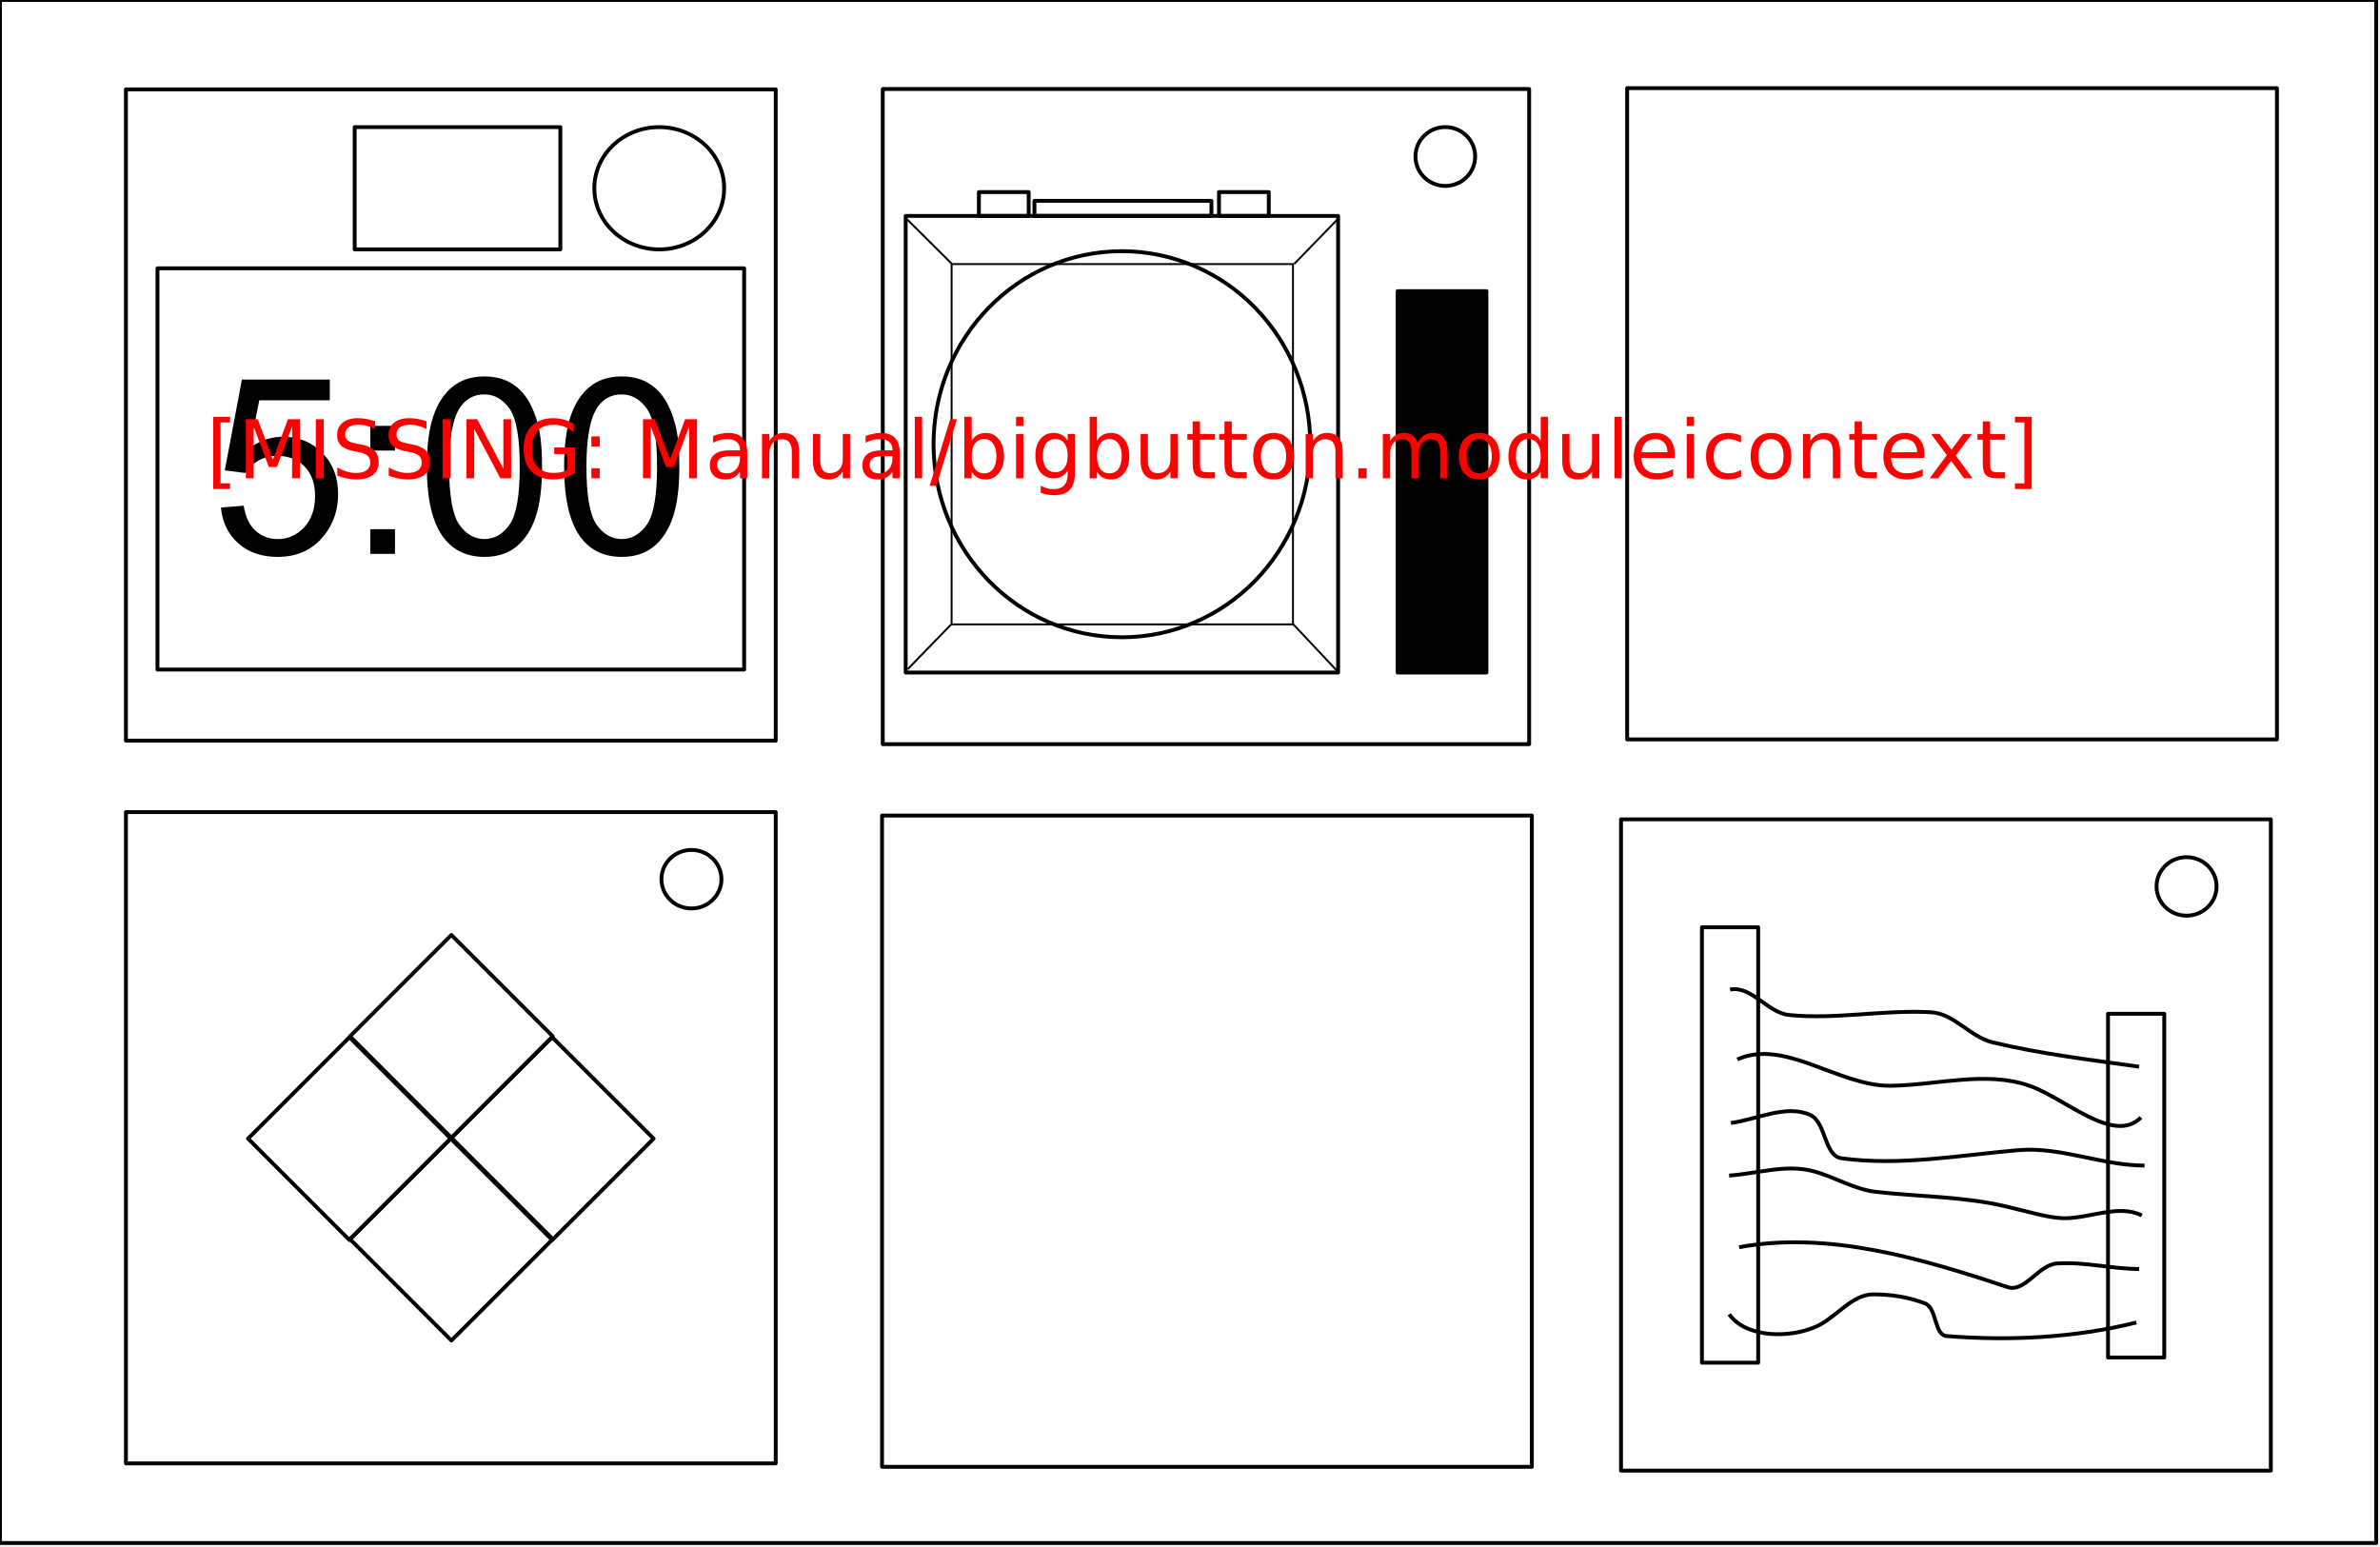
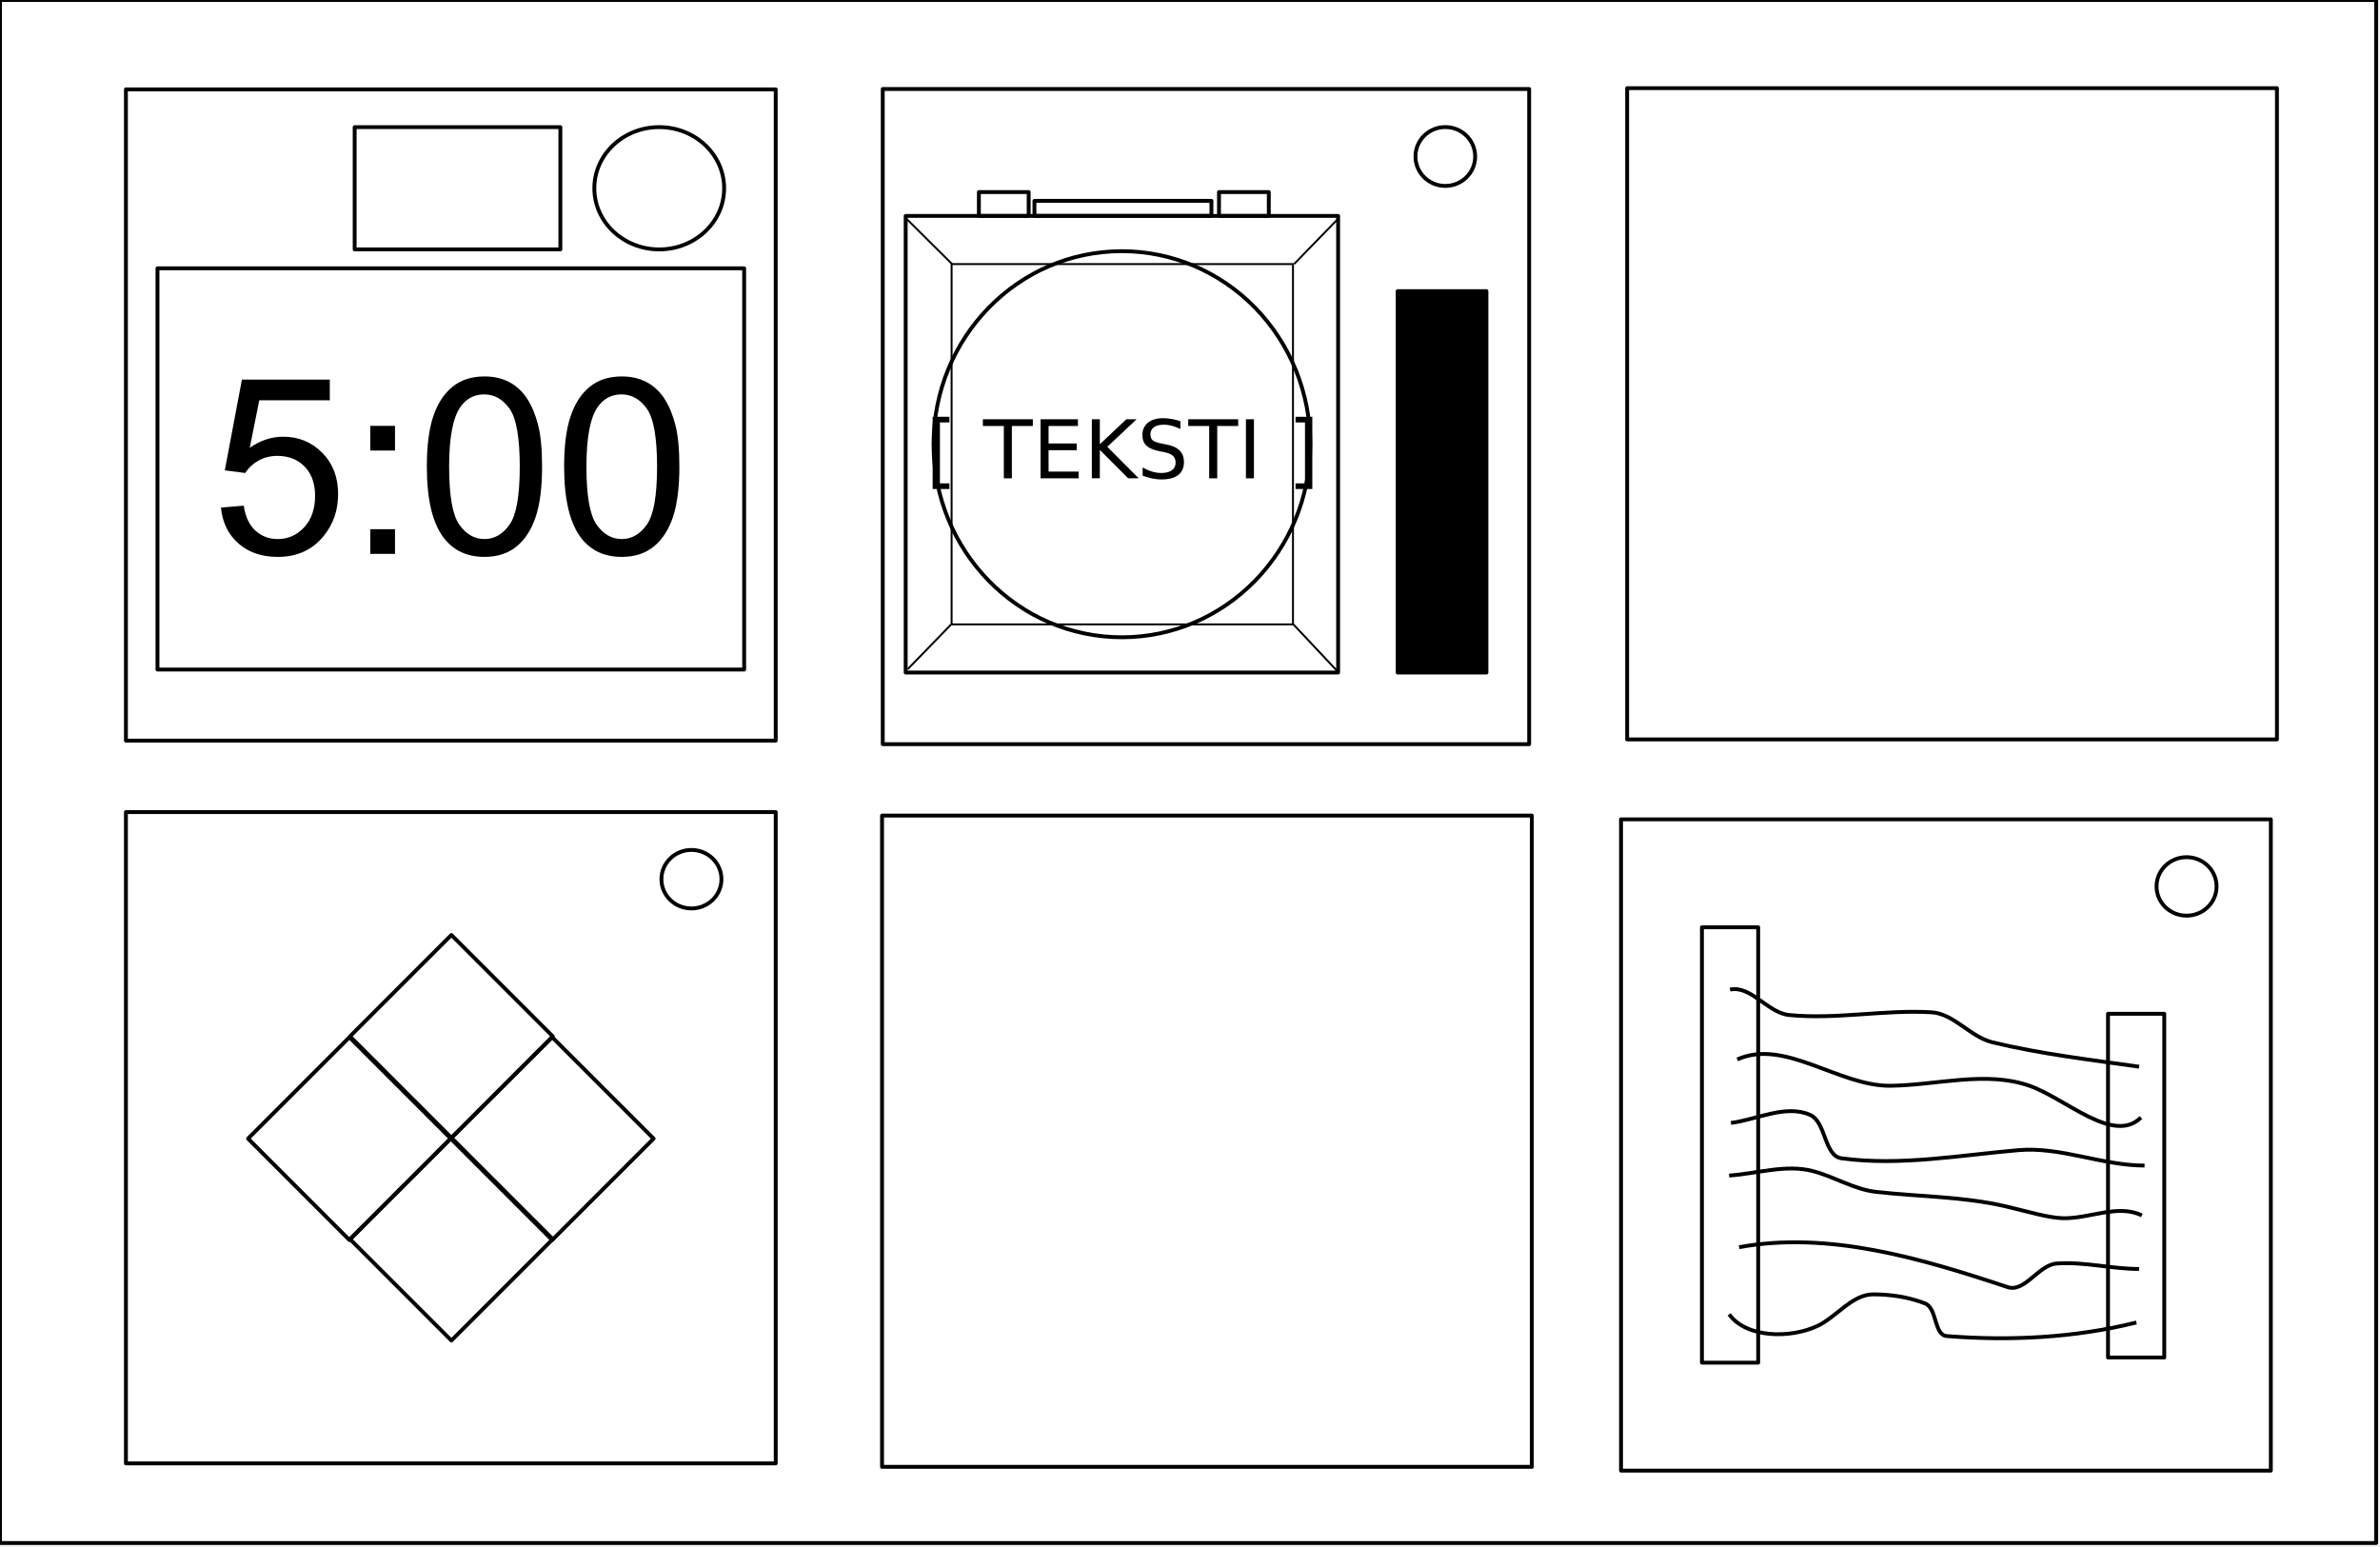
<svg xmlns="http://www.w3.org/2000/svg" id="svg173" stroke-miterlimit="10" stroke-linecap="square" stroke="none" fill="none" viewBox="0.0 0.0 1234.0 802.0" version="1.1">
  <defs id="defs177" />
  <clipPath id="p.0">
    <path id="path2" clip-rule="nonzero" d="m0 0l1234.0 0l0 802.0l-1234.0 0l0 -802.0z" />
  </clipPath>
  <g id="g167" clip-path="url(#p.0)">
    <path style="fill:#000000;fill-opacity:0;fill-rule:evenodd" id="path5" d="M 0,0 H 1234 V 802 H 0 Z" />
    <path style="fill:#ffffff;fill-rule:evenodd" id="path7" d="M 0,-0.001 H 1232 V 800.03 H 0 Z" />
    <path style="fill-rule:evenodd;stroke:#000000;stroke-width:2;stroke-linecap:butt;stroke-linejoin:round" id="path9" d="M 0,-0.001 H 1232 V 800.03 H 0 Z" />
    <path style="fill:#ffffff;fill-rule:evenodd" id="path11" d="m 54.209,40.56 h 348 V 388.529 h -348 z" />
    <path style="fill:#000000;fill-opacity:0;fill-rule:evenodd" id="path13" d="m 65.287,46.336 h 336.913 v 337.669 H 65.287 Z" />
    <path style="fill-rule:evenodd;stroke:#000000;stroke-width:2;stroke-linecap:butt;stroke-linejoin:round" id="path15" d="m 65.287,46.336 h 336.913 v 337.669 H 65.287 Z" />
    <path style="fill:#ffffff;fill-rule:evenodd" id="path17" d="m 81.651,139.121 h 304.189 v 208.031 h -304.189 z" />
    <path style="fill-rule:evenodd;stroke:#000000;stroke-width:2;stroke-linecap:butt;stroke-linejoin:round" id="path19" d="m 81.651,139.121 h 304.189 v 208.031 h -304.189 z" />
    <path style="fill:#000000;fill-opacity:0;fill-rule:evenodd" id="path21" d="m 89.412,150.478 h 288.787 v 181.638 H 89.412 Z" />
    <path style="fill:#000000;fill-rule:nonzero" id="path23" d="m 114.556,263.177 11.812,-1 q 1.312,8.625 6.094,12.969 4.781,4.344 11.531,4.344 8.125,0 13.75,-6.125 5.625,-6.125 5.625,-16.25 0,-9.625 -5.406,-15.188 -5.406,-5.562 -14.156,-5.562 -5.438,0 -9.812,2.469 -4.375,2.469 -6.875,6.406 l -10.562,-1.375 8.875,-47.062 h 45.563 v 10.75 h -36.562 l -4.938,24.625 q 8.25,-5.75 17.312,-5.75 12,0 20.25,8.312 8.25,8.312 8.25,21.375 0,12.438 -7.25,21.5 -8.812,11.125 -24.062,11.125 -12.5,0 -20.406,-7 -7.906,-7 -9.031,-18.562 z m 77.438,-29.563 v -12.812 h 12.812 v 12.812 z m 0,53.563 v -12.812 h 12.812 v 12.812 z m 29.312,-45.188 q 0,-16.25 3.344,-26.156 3.344,-9.906 9.938,-15.281 6.594,-5.375 16.594,-5.375 7.375,0 12.937,2.969 5.562,2.969 9.188,8.562 3.625,5.594 5.688,13.625 2.062,8.031 2.062,21.656 0,16.125 -3.312,26.031 -3.312,9.906 -9.906,15.312 -6.594,5.406 -16.656,5.406 -13.25,0 -20.812,-9.5 -9.062,-11.438 -9.062,-37.25 z m 11.562,0 q 0,22.563 5.281,30.031 5.281,7.469 13.031,7.469 7.75,0 13.031,-7.5 5.281,-7.5 5.281,-30 0,-22.625 -5.281,-30.062 -5.281,-7.438 -13.156,-7.438 -7.75,0 -12.375,6.562 -5.812,8.375 -5.812,30.938 z m 59.625,0 q 0,-16.25 3.344,-26.156 3.344,-9.906 9.938,-15.281 6.594,-5.375 16.594,-5.375 7.375,0 12.938,2.969 5.562,2.969 9.188,8.562 3.625,5.594 5.688,13.625 2.062,8.031 2.062,21.656 0,16.125 -3.312,26.031 -3.312,9.906 -9.906,15.312 -6.594,5.406 -16.656,5.406 -13.25,0 -20.812,-9.5 -9.062,-11.438 -9.062,-37.25 z m 11.562,0 q 0,22.563 5.281,30.031 5.281,7.469 13.031,7.469 7.75,0 13.031,-7.5 5.281,-7.5 5.281,-30 0,-22.625 -5.281,-30.062 -5.281,-7.438 -13.156,-7.438 -7.75,0 -12.375,6.562 -5.812,8.375 -5.812,30.938 z" />
    <path style="fill:#000000;fill-opacity:0;fill-rule:evenodd" id="path25" d="M 457.328,422.866 H 794.241 V 760.536 H 457.328 Z" />
    <path style="fill-rule:evenodd;stroke:#000000;stroke-width:2;stroke-linecap:butt;stroke-linejoin:round" id="path27" d="M 457.328,422.866 H 794.241 V 760.536 H 457.328 Z" />
    <path style="fill:#000000;fill-opacity:0;fill-rule:evenodd" id="path29" d="M 843.654,45.709 H 1180.567 V 383.378 H 843.654 Z" />
    <path style="fill-rule:evenodd;stroke:#000000;stroke-width:2;stroke-linecap:butt;stroke-linejoin:round" id="path31" d="M 843.654,45.709 H 1180.567 V 383.378 H 843.654 Z" />
    <path style="fill:#000000;fill-opacity:0;fill-rule:evenodd" id="path33" d="m 183.892,65.911 h 106.646 v 63.402 H 183.892 Z" />
    <path style="fill-rule:evenodd;stroke:#000000;stroke-width:2;stroke-linecap:butt;stroke-linejoin:round" id="path35" d="m 183.892,65.911 h 106.646 v 63.402 H 183.892 Z" />
    <path style="fill:#000000;fill-opacity:0;fill-rule:evenodd" id="path37" d="m 308.152,97.612 v 0 c 0,-17.508 15.067,-31.701 33.654,-31.701 v 0 c 8.925,0 17.485,3.34 23.797,9.285 6.311,5.945 9.857,14.008 9.857,22.416 v 0 c 0,17.508 -15.067,31.701 -33.654,31.701 v 0 c -18.586,0 -33.654,-14.193 -33.654,-31.701 z" />
    <path style="fill-rule:evenodd;stroke:#000000;stroke-width:2;stroke-linecap:butt;stroke-linejoin:round" id="path39" d="m 308.152,97.612 v 0 c 0,-17.508 15.067,-31.701 33.654,-31.701 v 0 c 8.925,0 17.485,3.34 23.797,9.285 6.311,5.945 9.857,14.008 9.857,22.416 v 0 c 0,17.508 -15.067,31.701 -33.654,31.701 v 0 c -18.586,0 -33.654,-14.193 -33.654,-31.701 z" />
    <path style="fill:#000000;fill-opacity:0;fill-rule:evenodd" id="path41" d="m 183.892,65.911 h 929.543 V 174.352 H 183.892 Z" />
    <path style="fill:#ffffff;fill-rule:evenodd" id="path43" d="M 446.669,40.343 H 792.859 V 390.399 H 446.669 Z" />
    <path style="fill:#000000;fill-opacity:0;fill-rule:evenodd" id="path45" d="m 457.69,46.154 h 335.161 v 339.695 h -335.161 z" />
    <path style="fill-rule:evenodd;stroke:#000000;stroke-width:2;stroke-linecap:butt;stroke-linejoin:round" id="path47" d="m 457.69,46.154 h 335.161 v 339.695 h -335.161 z" />
    <path style="fill:#ffffff;fill-rule:evenodd" id="path49" d="M 469.586,111.948 H 693.799 V 348.699 H 469.586 Z" />
    <path style="fill-rule:evenodd;stroke:#000000;stroke-width:2;stroke-linecap:butt;stroke-linejoin:round" id="path51" d="M 469.586,111.948 H 693.799 V 348.699 H 469.586 Z" />
    <path style="fill:#000000;fill-rule:evenodd" id="path53" d="M 724.672,150.963 H 770.699 V 348.71 H 724.672 Z" />
    <path style="fill-rule:evenodd;stroke:#000000;stroke-width:2;stroke-linecap:butt;stroke-linejoin:round" id="path55" d="M 724.672,150.963 H 770.699 V 348.71 H 724.672 Z" />
    <path style="fill:#ffffff;fill-rule:evenodd" id="path57" d="m 733.902,81.14 v 0 c 0,-8.426 6.93,-15.256 15.478,-15.256 v 0 c 4.105,0 8.042,1.607 10.945,4.468 2.903,2.861 4.533,6.742 4.533,10.788 v 0 c 0,8.426 -6.93,15.256 -15.478,15.256 v 0 c -8.548,0 -15.478,-6.831 -15.478,-15.256 z" />
    <path style="fill-rule:evenodd;stroke:#000000;stroke-width:2;stroke-linecap:butt;stroke-linejoin:round" id="path59" d="m 733.902,81.14 v 0 c 0,-8.426 6.93,-15.256 15.478,-15.256 v 0 c 4.105,0 8.042,1.607 10.945,4.468 2.903,2.861 4.533,6.742 4.533,10.788 v 0 c 0,8.426 -6.93,15.256 -15.478,15.256 v 0 c -8.548,0 -15.478,-6.831 -15.478,-15.256 z" />
    <path style="fill:#ffffff;fill-rule:evenodd" id="path61" d="m 484.03,230.324 v 0 c 0,-55.28 43.725,-100.093 97.663,-100.093 v 0 c 25.902,0 50.743,10.545 69.058,29.317 18.315,18.771 28.605,44.23 28.605,70.776 v 0 c 0,55.28 -43.725,100.093 -97.663,100.093 v 0 c -53.938,0 -97.663,-44.813 -97.663,-100.093 z" />
    <path style="fill-rule:evenodd;stroke:#000000;stroke-width:2;stroke-linecap:butt;stroke-linejoin:round" id="path63" d="m 484.03,230.324 v 0 c 0,-55.28 43.725,-100.093 97.663,-100.093 v 0 c 25.902,0 50.743,10.545 69.058,29.317 18.315,18.771 28.605,44.23 28.605,70.776 v 0 c 0,55.28 -43.725,100.093 -97.663,100.093 v 0 c -53.938,0 -97.663,-44.813 -97.663,-100.093 z" />
    <path style="fill:#000000;fill-opacity:0;fill-rule:evenodd" id="path65" d="m 497.824,194.748 h 201.467 v 71.101 H 497.824 Z" />
    <path style="fill:#000000;fill-opacity:0;fill-rule:evenodd" id="path67" d="m 493.394,136.916 h 176.996 v 186.815 H 493.394 Z" />
    <path style="fill-rule:evenodd;stroke:#000000;stroke-width:1;stroke-linecap:butt;stroke-linejoin:round" id="path69" d="m 493.394,136.916 h 176.996 v 186.815 H 493.394 Z" />
    <path style="fill:#000000;fill-opacity:0;fill-rule:evenodd" id="path71" d="m 470.254,113.676 23.343,23.193" />
    <path style="fill-rule:evenodd;stroke:#000000;stroke-width:1;stroke-linecap:butt;stroke-linejoin:round" id="path73" d="m 470.254,113.676 23.343,23.193" />
    <path style="fill:#000000;fill-opacity:0;fill-rule:evenodd" id="path75" d="m 670.595,323.729 22.967,24.429" />
    <path style="fill-rule:evenodd;stroke:#000000;stroke-width:1;stroke-linecap:butt;stroke-linejoin:round" id="path77" d="m 670.595,323.729 22.967,24.429" />
    <path style="fill:#000000;fill-opacity:0;fill-rule:evenodd" id="path79" d="m 693.536,113.676 -22.528,23.193" />
    <path style="fill-rule:evenodd;stroke:#000000;stroke-width:1;stroke-linecap:butt;stroke-linejoin:round" id="path81" d="m 693.536,113.676 -22.528,23.193" />
    <path style="fill:#000000;fill-opacity:0;fill-rule:evenodd" id="path83" d="m 493.189,323.734 -22.528,23.193" />
    <path style="fill-rule:evenodd;stroke:#000000;stroke-width:1;stroke-linecap:butt;stroke-linejoin:round" id="path85" d="m 493.189,323.734 -22.528,23.193" />
    <path style="fill:#000000;fill-opacity:0;fill-rule:evenodd" id="path87" d="m 507.537,99.589 h 25.818 v 12.357 h -25.818 z" />
    <path style="fill-rule:evenodd;stroke:#000000;stroke-width:2;stroke-linecap:butt;stroke-linejoin:round" id="path89" d="m 507.537,99.589 h 25.818 v 12.357 h -25.818 z" />
    <path style="fill:#000000;fill-opacity:0;fill-rule:evenodd" id="path91" d="m 632.036,99.589 h 25.818 v 12.357 H 632.036 Z" />
    <path style="fill-rule:evenodd;stroke:#000000;stroke-width:2;stroke-linecap:butt;stroke-linejoin:round" id="path93" d="m 632.036,99.589 h 25.818 v 12.357 H 632.036 Z" />
    <path style="fill:#000000;fill-opacity:0;fill-rule:evenodd" id="path95" d="m 536.342,104.146 h 91.772 v 7.795 h -91.772 z" />
    <path style="fill-rule:evenodd;stroke:#000000;stroke-width:2;stroke-linecap:butt;stroke-linejoin:round" id="path97" d="m 536.342,104.146 h 91.772 v 7.795 h -91.772 z" />
    <path style="fill:#ffffff;fill-rule:evenodd" id="path99" d="M 54.21,415.294 H 402.21 V 763.262 H 54.21 Z" />
    <path style="fill:#000000;fill-opacity:0;fill-rule:evenodd" id="path101" d="m 65.289,421.07 h 336.913 V 758.739 H 65.289 Z" />
    <path style="fill-rule:evenodd;stroke:#000000;stroke-width:2;stroke-linecap:butt;stroke-linejoin:round" id="path103" d="m 65.289,421.07 h 336.913 V 758.739 H 65.289 Z" />
    <path style="fill:#000000;fill-opacity:0;fill-rule:evenodd" id="path105" d="m 128.612,590.36 52.567,-52.567 52.567,52.567 -52.567,52.567 z" />
    <path style="fill-rule:evenodd;stroke:#000000;stroke-width:2;stroke-linecap:butt;stroke-linejoin:round" id="path107" d="m 128.612,590.36 52.567,-52.567 52.567,52.567 -52.567,52.567 z" />
    <path style="fill:#000000;fill-opacity:0;fill-rule:evenodd" id="path109" d="m 181.472,642.472 52.567,-52.567 52.567,52.567 -52.567,52.567 z" />
    <path style="fill-rule:evenodd;stroke:#000000;stroke-width:2;stroke-linecap:butt;stroke-linejoin:round" id="path111" d="m 181.472,642.472 52.567,-52.567 52.567,52.567 -52.567,52.567 z" />
    <path style="fill:#000000;fill-opacity:0;fill-rule:evenodd" id="path113" d="m 233.745,590.36 52.567,-52.567 52.567,52.567 -52.567,52.567 z" />
    <path style="fill-rule:evenodd;stroke:#000000;stroke-width:2;stroke-linecap:butt;stroke-linejoin:round" id="path115" d="m 233.745,590.36 52.567,-52.567 52.567,52.567 -52.567,52.567 z" />
    <path style="fill:#000000;fill-opacity:0;fill-rule:evenodd" id="path117" d="m 181.472,537.339 52.567,-52.567 52.567,52.567 -52.567,52.567 z" />
    <path style="fill-rule:evenodd;stroke:#000000;stroke-width:2;stroke-linecap:butt;stroke-linejoin:round" id="path119" d="m 181.472,537.339 52.567,-52.567 52.567,52.567 -52.567,52.567 z" />
    <path style="fill:#ffffff;fill-rule:evenodd" id="path121" d="m 342.944,455.848 v 0 c 0,-8.376 6.966,-15.165 15.559,-15.165 v 0 c 4.127,0 8.084,1.598 11.002,4.442 2.918,2.844 4.557,6.701 4.557,10.724 v 0 c 0,8.376 -6.966,15.165 -15.559,15.165 v 0 c -8.593,0 -15.559,-6.79 -15.559,-15.165 z" />
    <path style="fill-rule:evenodd;stroke:#000000;stroke-width:2;stroke-linecap:butt;stroke-linejoin:round" id="path123" d="m 342.944,455.848 v 0 c 0,-8.376 6.966,-15.165 15.559,-15.165 v 0 c 4.127,0 8.084,1.598 11.002,4.442 2.918,2.844 4.557,6.701 4.557,10.724 v 0 c 0,8.376 -6.966,15.165 -15.559,15.165 v 0 c -8.593,0 -15.559,-6.79 -15.559,-15.165 z" />
    <path style="fill:#ffffff;fill-rule:evenodd" id="path125" d="m 829.407,419.047 h 348 v 347.969 H 829.407 Z" />
    <path style="fill:#000000;fill-opacity:0;fill-rule:evenodd" id="path127" d="m 840.486,424.823 h 336.913 v 337.669 H 840.486 Z" />
    <path style="fill-rule:evenodd;stroke:#000000;stroke-width:2;stroke-linecap:butt;stroke-linejoin:round" id="path129" d="m 840.486,424.823 h 336.913 v 337.669 H 840.486 Z" />
    <path style="fill:#ffffff;fill-rule:evenodd" id="path131" d="m 1118.141,459.601 v 0 c 0,-8.376 6.966,-15.165 15.559,-15.165 v 0 c 4.126,0 8.084,1.598 11.002,4.442 2.918,2.844 4.557,6.701 4.557,10.724 v 0 c 0,8.376 -6.966,15.165 -15.559,15.165 v 0 c -8.593,0 -15.559,-6.79 -15.559,-15.165 z" />
    <path style="fill-rule:evenodd;stroke:#000000;stroke-width:2;stroke-linecap:butt;stroke-linejoin:round" id="path133" d="m 1118.141,459.601 v 0 c 0,-8.376 6.966,-15.165 15.559,-15.165 v 0 c 4.126,0 8.084,1.598 11.002,4.442 2.918,2.844 4.557,6.701 4.557,10.724 v 0 c 0,8.376 -6.966,15.165 -15.559,15.165 v 0 c -8.593,0 -15.559,-6.79 -15.559,-15.165 z" />
    <path style="fill:#000000;fill-opacity:0;fill-rule:evenodd" id="path135" d="m 882.433,480.793 h 29.165 v 225.732 h -29.165 z" />
    <path style="fill-rule:evenodd;stroke:#000000;stroke-width:2;stroke-linecap:butt;stroke-linejoin:round" id="path137" d="m 882.433,480.793 h 29.165 v 225.732 h -29.165 z" />
    <path style="fill:#000000;fill-opacity:0;fill-rule:evenodd" id="path139" d="m 1092.976,525.635 h 29.165 v 178.205 h -29.165 z" />
    <path style="fill-rule:evenodd;stroke:#000000;stroke-width:2;stroke-linecap:butt;stroke-linejoin:round" id="path141" d="m 1092.976,525.635 h 29.165 v 178.205 h -29.165 z" />
    <path style="fill:#000000;fill-opacity:0;fill-rule:evenodd" id="path143" d="m 897.013,513.102 c 10.847,-2.327 19.528,12.062 30.567,13.165 24.493,2.447 49.259,-2.853 73.832,-1.409 11.688,0.687 20.135,12.745 31.509,15.52 25.011,6.101 50.697,9.06 76.184,12.696" />
    <path style="fill-rule:evenodd;stroke:#000000;stroke-width:2;stroke-linecap:butt;stroke-linejoin:round" id="path145" d="m 897.013,513.102 c 10.847,-2.327 19.528,12.062 30.567,13.165 24.493,2.447 49.259,-2.853 73.832,-1.409 11.688,0.687 20.135,12.745 31.509,15.52 25.011,6.101 50.697,9.06 76.184,12.696" />
    <path style="fill:#000000;fill-opacity:0;fill-rule:evenodd" id="path147" d="m 900.774,549.312 c 24.469,-11.123 52.598,13.95 79.475,13.638 23.983,-0.279 49.307,-7.9 71.953,0 18.927,6.603 43.668,30.634 57.843,16.459" />
    <path style="fill-rule:evenodd;stroke:#000000;stroke-width:2;stroke-linecap:butt;stroke-linejoin:round" id="path149" d="m 900.774,549.312 c 24.469,-11.123 52.598,13.95 79.475,13.638 23.983,-0.279 49.307,-7.9 71.953,0 18.927,6.603 43.668,30.634 57.843,16.459" />
    <path style="fill:#000000;fill-opacity:0;fill-rule:evenodd" id="path151" d="m 897.483,582.231 c 13.594,-1.782 28.333,-9.684 40.913,-4.234 8.545,3.702 7.23,21.331 16.459,22.575 30.326,4.089 61.216,-1.605 91.703,-4.234 21.87,-1.886 43.416,7.995 65.367,7.995" />
    <path style="fill-rule:evenodd;stroke:#000000;stroke-width:2;stroke-linecap:butt;stroke-linejoin:round" id="path153" d="m 897.483,582.231 c 13.594,-1.782 28.333,-9.684 40.913,-4.234 8.545,3.702 7.23,21.331 16.459,22.575 30.326,4.089 61.216,-1.605 91.703,-4.234 21.87,-1.886 43.416,7.995 65.367,7.995" />
    <path style="fill:#000000;fill-opacity:0;fill-rule:evenodd" id="path155" d="m 896.541,609.507 c 14.41,-0.974 29.281,-5.962 43.265,-2.352 11.184,2.887 21.443,9.521 32.921,10.816 22.413,2.53 45.286,2.377 67.247,7.525 11.843,2.776 21.627,5.823 29.157,6.113 13.792,0.53 29.04,-7.587 41.383,-1.409" />
    <path style="fill-rule:evenodd;stroke:#000000;stroke-width:2;stroke-linecap:butt;stroke-linejoin:round" id="path157" d="m 896.541,609.507 c 14.41,-0.974 29.281,-5.962 43.265,-2.352 11.184,2.887 21.443,9.521 32.921,10.816 22.413,2.53 45.286,2.377 67.247,7.525 11.843,2.776 21.627,5.823 29.157,6.113 13.792,0.53 29.04,-7.587 41.383,-1.409" />
    <path style="fill:#000000;fill-opacity:0;fill-rule:evenodd" id="path159" d="m 896.541,681.459 c 9.029,12.403 31.702,12.573 45.617,6.113 10.123,-4.699 17.997,-16.459 29.157,-16.459 9.072,0 18.351,1.413 26.806,4.701 6.322,2.458 4.524,16.402 11.286,16.932 32.746,2.566 66.422,0.918 98.286,-7.055" />
    <path style="fill-rule:evenodd;stroke:#000000;stroke-width:2;stroke-linecap:butt;stroke-linejoin:round" id="path161" d="m 896.541,681.459 c 9.029,12.403 31.702,12.573 45.617,6.113 10.123,-4.699 17.997,-16.459 29.157,-16.459 9.072,0 18.351,1.413 26.806,4.701 6.322,2.458 4.524,16.402 11.286,16.932 32.746,2.566 66.422,0.918 98.286,-7.055" />
    <path style="fill:#000000;fill-opacity:0;fill-rule:evenodd" id="path163" d="m 901.714,646.66 c 46.126,-8.543 94.698,5.858 139.202,20.69 8.912,2.97 16.025,-11.532 25.394,-12.226 14.257,-1.055 28.499,2.822 42.795,2.822" />
    <path style="fill-rule:evenodd;stroke:#000000;stroke-width:2;stroke-linecap:butt;stroke-linejoin:round" id="path165" d="m 901.714,646.66 c 46.126,-8.543 94.698,5.858 139.202,20.69 8.912,2.97 16.025,-11.532 25.394,-12.226 14.257,-1.055 28.499,2.822 42.795,2.822" />
  </g>
-   <g id="text171" style="font-size:42px;font-family:sans-serif;text-anchor:middle;fill:#000000" aria-label="[MISSING: Manual/bigbutton.moduleicontext]">
-     <path id="path181" style="fill:#ff0000" d="m 110.566,216.09 h 8.695 v 2.933 h -4.922 v 31.582 h 4.922 v 2.933 h -8.695 z" />
-     <path id="path183" style="fill:#ff0000" d="m 127.485,217.382 h 6.173 l 7.813,20.836 7.854,-20.836 h 6.173 V 248 h -4.04 v -26.886 l -7.896,21 h -4.163 l -7.896,-21 V 248 h -4.02 z" />
-     <path id="path185" style="fill:#ff0000" d="m 163.743,217.382 h 4.143 V 248 h -4.143 z" />
-     <path id="path187" style="fill:#ff0000" d="m 194.484,218.387 v 4.04 q -2.358,-1.128 -4.45,-1.682 -2.092,-0.554 -4.04,-0.554 -3.384,0 -5.229,1.312 -1.825,1.312 -1.825,3.732 0,2.03 1.21,3.076 1.23,1.025 4.635,1.661 l 2.502,0.513 q 4.635,0.882 6.829,3.117 2.215,2.215 2.215,5.947 0,4.45 -2.994,6.747 -2.974,2.297 -8.736,2.297 -2.174,0 -4.635,-0.492 -2.44,-0.492 -5.065,-1.456 v -4.266 q 2.522,1.415 4.942,2.133 2.42,0.718 4.758,0.718 3.548,0 5.476,-1.395 1.928,-1.395 1.928,-3.979 0,-2.256 -1.395,-3.527 -1.374,-1.271 -4.532,-1.907 l -2.522,-0.492 q -4.635,-0.923 -6.706,-2.892 -2.071,-1.969 -2.071,-5.476 0,-4.061 2.851,-6.398 2.871,-2.338 7.896,-2.338 2.153,0 4.389,0.39 2.235,0.39 4.573,1.169 z" />
-     <path id="path189" style="fill:#ff0000" d="m 221.145,218.387 v 4.04 q -2.358,-1.128 -4.45,-1.682 -2.092,-0.554 -4.04,-0.554 -3.384,0 -5.229,1.312 -1.825,1.312 -1.825,3.732 0,2.03 1.21,3.076 1.23,1.025 4.635,1.661 l 2.502,0.513 q 4.635,0.882 6.829,3.117 2.215,2.215 2.215,5.947 0,4.45 -2.994,6.747 -2.974,2.297 -8.736,2.297 -2.174,0 -4.635,-0.492 -2.44,-0.492 -5.065,-1.456 v -4.266 q 2.522,1.415 4.942,2.133 2.42,0.718 4.758,0.718 3.548,0 5.476,-1.395 1.928,-1.395 1.928,-3.979 0,-2.256 -1.395,-3.527 -1.374,-1.271 -4.532,-1.907 l -2.522,-0.492 q -4.635,-0.923 -6.706,-2.892 -2.071,-1.969 -2.071,-5.476 0,-4.061 2.851,-6.398 2.871,-2.338 7.896,-2.338 2.153,0 4.389,0.39 2.235,0.39 4.573,1.169 z" />
-     <path id="path191" style="fill:#ff0000" d="m 229.45,217.382 h 4.143 V 248 h -4.143 z" />
-     <path id="path193" style="fill:#ff0000" d="m 241.837,217.382 h 5.578 l 13.576,25.614 v -25.614 h 4.02 V 248 h -5.578 L 245.856,222.386 V 248 h -4.02 z" />
-     <path id="path195" style="fill:#ff0000" d="m 294.132,243.632 v -8.224 h -6.768 v -3.404 h 10.869 v 13.146 q -2.399,1.702 -5.291,2.584 -2.892,0.861 -6.173,0.861 -7.178,0 -11.238,-4.184 -4.04,-4.204 -4.04,-11.689 0,-7.506 4.04,-11.689 4.061,-4.204 11.238,-4.204 2.994,0 5.681,0.738 2.707,0.738 4.983,2.174 v 4.409 q -2.297,-1.948 -4.881,-2.933 -2.584,-0.984 -5.435,-0.984 -5.619,0 -8.449,3.138 -2.81,3.138 -2.81,9.352 0,6.193 2.81,9.331 2.83,3.138 8.449,3.138 2.194,0 3.917,-0.369 1.723,-0.39 3.097,-1.189 z" />
-     <path id="path197" style="fill:#ff0000" d="m 306.621,242.791 h 4.327 V 248 h -4.327 z m 0,-16.509 h 4.327 v 5.209 h -4.327 z" />
-     <path id="path199" style="fill:#ff0000" d="m 333.384,217.382 h 6.173 l 7.813,20.836 7.854,-20.836 h 6.173 V 248 h -4.04 v -26.886 l -7.896,21 h -4.163 l -7.896,-21 V 248 h -4.02 z" />
-     <path id="path201" style="fill:#ff0000" d="m 379.916,236.454 q -4.573,0 -6.337,1.046 -1.764,1.046 -1.764,3.568 0,2.01 1.312,3.199 1.333,1.169 3.609,1.169 3.138,0 5.024,-2.215 1.907,-2.235 1.907,-5.927 v -0.841 z m 7.526,-1.559 V 248 h -3.773 v -3.486 q -1.292,2.092 -3.22,3.097 -1.928,0.984 -4.717,0.984 -3.527,0 -5.619,-1.969 -2.071,-1.989 -2.071,-5.312 0,-3.876 2.584,-5.845 2.604,-1.969 7.752,-1.969 h 5.291 v -0.369 q 0,-2.604 -1.723,-4.02 -1.702,-1.436 -4.799,-1.436 -1.969,0 -3.835,0.472 -1.866,0.472 -3.589,1.415 v -3.486 q 2.071,-0.8 4.02,-1.189 1.948,-0.41 3.794,-0.41 4.983,0 7.444,2.584 2.461,2.584 2.461,7.834 z" />
-     <path id="path203" style="fill:#ff0000" d="M 414.328,234.137 V 248 h -3.773 v -13.74 q 0,-3.261 -1.271,-4.881 -1.271,-1.62 -3.814,-1.62 -3.056,0 -4.819,1.948 -1.764,1.948 -1.764,5.312 V 248 h -3.794 v -22.969 h 3.794 v 3.568 q 1.354,-2.071 3.179,-3.097 1.846,-1.025 4.245,-1.025 3.958,0 5.988,2.461 2.03,2.44 2.03,7.198 z" />
-     <path id="path205" style="fill:#ff0000" d="m 421.506,238.936 v -13.904 h 3.773 v 13.761 q 0,3.261 1.271,4.901 1.271,1.62 3.814,1.62 3.056,0 4.819,-1.948 1.784,-1.948 1.784,-5.312 v -13.022 h 3.773 V 248 h -3.773 v -3.527 q -1.374,2.092 -3.199,3.117 -1.805,1.005 -4.204,1.005 -3.958,0 -6.009,-2.461 -2.051,-2.461 -2.051,-7.198 z m 9.495,-14.458 z" />
-     <path id="path207" style="fill:#ff0000" d="m 458.994,236.454 q -4.573,0 -6.337,1.046 -1.764,1.046 -1.764,3.568 0,2.01 1.312,3.199 1.333,1.169 3.609,1.169 3.138,0 5.024,-2.215 1.907,-2.235 1.907,-5.927 v -0.841 z m 7.526,-1.559 V 248 h -3.773 v -3.486 q -1.292,2.092 -3.22,3.097 -1.928,0.984 -4.717,0.984 -3.527,0 -5.619,-1.969 -2.071,-1.989 -2.071,-5.312 0,-3.876 2.584,-5.845 2.604,-1.969 7.752,-1.969 h 5.291 v -0.369 q 0,-2.604 -1.723,-4.02 -1.702,-1.436 -4.799,-1.436 -1.969,0 -3.835,0.472 -1.866,0.472 -3.589,1.415 v -3.486 q 2.071,-0.8 4.02,-1.189 1.948,-0.41 3.794,-0.41 4.983,0 7.444,2.584 2.461,2.584 2.461,7.834 z" />
-     <path id="path209" style="fill:#ff0000" d="m 474.313,216.09 h 3.773 V 248 h -3.773 z" />
-     <path id="path211" style="fill:#ff0000" d="m 492.668,217.382 h 3.486 l -10.664,34.515 h -3.486 z" />
-     <path id="path213" style="fill:#ff0000" d="m 516.642,236.536 q 0,-4.163 -1.723,-6.521 -1.702,-2.379 -4.696,-2.379 -2.994,0 -4.717,2.379 -1.702,2.358 -1.702,6.521 0,4.163 1.702,6.542 1.723,2.358 4.717,2.358 2.994,0 4.696,-2.358 1.723,-2.379 1.723,-6.542 z m -12.838,-8.019 q 1.189,-2.051 2.994,-3.035 1.825,-1.005 4.348,-1.005 4.184,0 6.788,3.322 2.625,3.322 2.625,8.736 0,5.414 -2.625,8.736 -2.604,3.322 -6.788,3.322 -2.522,0 -4.348,-0.984 -1.805,-1.005 -2.994,-3.056 V 248 h -3.794 v -31.91 h 3.794 z" />
-     <path id="path215" style="fill:#ff0000" d="m 526.813,225.031 h 3.773 V 248 h -3.773 z m 0,-8.941 h 3.773 v 4.778 h -3.773 z" />
-     <path id="path217" style="fill:#ff0000" d="m 553.576,236.249 q 0,-4.102 -1.702,-6.357 -1.682,-2.256 -4.737,-2.256 -3.035,0 -4.737,2.256 -1.682,2.256 -1.682,6.357 0,4.081 1.682,6.337 1.702,2.256 4.737,2.256 3.056,0 4.737,-2.256 1.702,-2.256 1.702,-6.337 z m 3.773,8.9 q 0,5.865 -2.604,8.716 -2.604,2.871 -7.978,2.871 -1.989,0 -3.753,-0.308 -1.764,-0.287 -3.425,-0.902 v -3.671 q 1.661,0.902 3.281,1.333 1.62,0.431 3.302,0.431 3.712,0 5.558,-1.948 1.846,-1.928 1.846,-5.845 v -1.866 q -1.169,2.03 -2.994,3.035 Q 548.757,248 546.214,248 q -4.225,0 -6.809,-3.22 -2.584,-3.22 -2.584,-8.531 0,-5.332 2.584,-8.552 2.584,-3.22 6.809,-3.22 2.543,0 4.368,1.005 1.825,1.005 2.994,3.035 v -3.486 h 3.773 z" />
-     <path id="path219" style="fill:#ff0000" d="m 581.61,236.536 q 0,-4.163 -1.723,-6.521 -1.702,-2.379 -4.696,-2.379 -2.994,0 -4.717,2.379 -1.702,2.358 -1.702,6.521 0,4.163 1.702,6.542 1.723,2.358 4.717,2.358 2.994,0 4.696,-2.358 1.723,-2.379 1.723,-6.542 z m -12.838,-8.019 q 1.189,-2.051 2.994,-3.035 1.825,-1.005 4.348,-1.005 4.184,0 6.788,3.322 2.625,3.322 2.625,8.736 0,5.414 -2.625,8.736 -2.604,3.322 -6.788,3.322 -2.522,0 -4.348,-0.984 -1.805,-1.005 -2.994,-3.056 V 248 h -3.794 v -31.91 h 3.794 z" />
-     <path id="path221" style="fill:#ff0000" d="m 591.393,238.936 v -13.904 h 3.773 v 13.761 q 0,3.261 1.271,4.901 1.271,1.62 3.814,1.62 3.056,0 4.819,-1.948 1.784,-1.948 1.784,-5.312 v -13.022 h 3.773 V 248 h -3.773 v -3.527 q -1.374,2.092 -3.199,3.117 -1.805,1.005 -4.204,1.005 -3.958,0 -6.009,-2.461 -2.051,-2.461 -2.051,-7.198 z m 9.495,-14.458 z" />
-     <path id="path223" style="fill:#ff0000" d="m 622.175,218.51 v 6.521 h 7.772 v 2.933 h -7.772 v 12.469 q 0,2.81 0.759,3.609 0.779,0.8 3.138,0.8 h 3.876 V 248 h -3.876 q -4.368,0 -6.029,-1.62 -1.661,-1.641 -1.661,-5.947 v -12.469 h -2.769 v -2.933 h 2.769 v -6.521 z" />
-     <path id="path225" style="fill:#ff0000" d="m 638.663,218.51 v 6.521 h 7.772 v 2.933 h -7.772 v 12.469 q 0,2.81 0.759,3.609 0.779,0.8 3.138,0.8 h 3.876 V 248 h -3.876 q -4.368,0 -6.029,-1.62 -1.661,-1.641 -1.661,-5.947 v -12.469 h -2.769 v -2.933 h 2.769 v -6.521 z" />
-     <path id="path227" style="fill:#ff0000" d="m 660.319,227.677 q -3.035,0 -4.799,2.379 -1.764,2.358 -1.764,6.48 0,4.122 1.743,6.501 1.764,2.358 4.819,2.358 3.015,0 4.778,-2.379 1.764,-2.379 1.764,-6.48 0,-4.081 -1.764,-6.46 -1.764,-2.399 -4.778,-2.399 z m 0,-3.199 q 4.922,0 7.731,3.199 2.81,3.199 2.81,8.859 0,5.64 -2.81,8.859 -2.81,3.199 -7.731,3.199 -4.942,0 -7.752,-3.199 -2.789,-3.22 -2.789,-8.859 0,-5.66 2.789,-8.859 2.81,-3.199 7.752,-3.199 z" />
-     <path id="path229" style="fill:#ff0000" d="M 696.188,234.137 V 248 h -3.773 v -13.74 q 0,-3.261 -1.271,-4.881 -1.271,-1.62 -3.814,-1.62 -3.056,0 -4.819,1.948 -1.764,1.948 -1.764,5.312 V 248 h -3.794 v -22.969 h 3.794 v 3.568 q 1.354,-2.071 3.179,-3.097 1.846,-1.025 4.245,-1.025 3.958,0 5.988,2.461 2.03,2.44 2.03,7.198 z" />
-     <path id="path231" style="fill:#ff0000" d="m 704.288,242.791 h 4.327 V 248 h -4.327 z" />
-     <path id="path233" style="fill:#ff0000" d="m 735.009,229.44 q 1.415,-2.543 3.384,-3.753 1.969,-1.21 4.635,-1.21 3.589,0 5.537,2.522 1.948,2.502 1.948,7.137 V 248 h -3.794 v -13.74 q 0,-3.302 -1.169,-4.901 -1.169,-1.6 -3.568,-1.6 -2.933,0 -4.635,1.948 -1.702,1.948 -1.702,5.312 V 248 h -3.794 v -13.74 q 0,-3.322 -1.169,-4.901 -1.169,-1.6 -3.609,-1.6 -2.892,0 -4.594,1.969 -1.702,1.948 -1.702,5.291 V 248 h -3.794 v -22.969 h 3.794 v 3.568 q 1.292,-2.112 3.097,-3.117 1.805,-1.005 4.286,-1.005 2.502,0 4.245,1.271 1.764,1.271 2.604,3.691 z" />
-     <path id="path235" style="fill:#ff0000" d="m 766.96,227.677 q -3.035,0 -4.799,2.379 -1.764,2.358 -1.764,6.48 0,4.122 1.743,6.501 1.764,2.358 4.819,2.358 3.015,0 4.778,-2.379 1.764,-2.379 1.764,-6.48 0,-4.081 -1.764,-6.46 -1.764,-2.399 -4.778,-2.399 z m 0,-3.199 q 4.922,0 7.731,3.199 2.81,3.199 2.81,8.859 0,5.64 -2.81,8.859 -2.81,3.199 -7.731,3.199 -4.942,0 -7.752,-3.199 -2.789,-3.22 -2.789,-8.859 0,-5.66 2.789,-8.859 2.81,-3.199 7.752,-3.199 z" />
-     <path id="path237" style="fill:#ff0000" d="m 798.85,228.518 v -12.428 h 3.773 V 248 h -3.773 v -3.445 q -1.189,2.051 -3.015,3.056 -1.805,0.984 -4.348,0.984 -4.163,0 -6.788,-3.322 -2.604,-3.322 -2.604,-8.736 0,-5.414 2.604,-8.736 2.625,-3.322 6.788,-3.322 2.543,0 4.348,1.005 1.825,0.984 3.015,3.035 z m -12.858,8.019 q 0,4.163 1.702,6.542 1.723,2.358 4.717,2.358 2.994,0 4.717,-2.358 1.723,-2.379 1.723,-6.542 0,-4.163 -1.723,-6.521 -1.723,-2.379 -4.717,-2.379 -2.994,0 -4.717,2.379 -1.702,2.358 -1.702,6.521 z" />
-     <path id="path239" style="fill:#ff0000" d="m 810.006,238.936 v -13.904 h 3.773 v 13.761 q 0,3.261 1.271,4.901 1.271,1.62 3.814,1.62 3.056,0 4.819,-1.948 1.784,-1.948 1.784,-5.312 v -13.022 h 3.773 V 248 h -3.773 v -3.527 q -1.374,2.092 -3.199,3.117 -1.805,1.005 -4.204,1.005 -3.958,0 -6.009,-2.461 -2.051,-2.461 -2.051,-7.198 z m 9.495,-14.458 z" />
-     <path id="path241" style="fill:#ff0000" d="m 837.056,216.09 h 3.773 V 248 h -3.773 z" />
-     <path id="path243" style="fill:#ff0000" d="m 868.351,235.572 v 1.846 h -17.35 q 0.246,3.896 2.338,5.947 2.112,2.03 5.865,2.03 2.174,0 4.204,-0.533 2.051,-0.533 4.061,-1.6 v 3.568 q -2.03,0.861 -4.163,1.312 -2.133,0.451 -4.327,0.451 -5.496,0 -8.716,-3.199 -3.199,-3.199 -3.199,-8.654 0,-5.64 3.035,-8.941 3.056,-3.322 8.224,-3.322 4.635,0 7.321,2.994 2.707,2.974 2.707,8.101 z m -3.773,-1.107 q -0.041,-3.097 -1.743,-4.942 -1.682,-1.846 -4.471,-1.846 -3.158,0 -5.065,1.784 -1.887,1.784 -2.174,5.024 z" />
-     <path id="path245" style="fill:#ff0000" d="m 874.544,225.031 h 3.773 V 248 h -3.773 z m 0,-8.941 h 3.773 v 4.778 h -3.773 z" />
-     <path id="path247" style="fill:#ff0000" d="m 902.722,225.913 v 3.527 q -1.6,-0.882 -3.22,-1.312 -1.6,-0.451 -3.24,-0.451 -3.671,0 -5.701,2.338 -2.03,2.317 -2.03,6.521 0,4.204 2.03,6.542 2.03,2.317 5.701,2.317 1.641,0 3.24,-0.431 1.62,-0.451 3.22,-1.333 v 3.486 q -1.579,0.738 -3.281,1.107 -1.682,0.369 -3.589,0.369 -5.188,0 -8.244,-3.261 -3.056,-3.261 -3.056,-8.798 0,-5.619 3.076,-8.839 3.097,-3.22 8.47,-3.22 1.743,0 3.404,0.369 1.661,0.349 3.22,1.066 z" />
-     <path id="path249" style="fill:#ff0000" d="m 918.226,227.677 q -3.035,0 -4.799,2.379 -1.764,2.358 -1.764,6.48 0,4.122 1.743,6.501 1.764,2.358 4.819,2.358 3.015,0 4.778,-2.379 1.764,-2.379 1.764,-6.48 0,-4.081 -1.764,-6.46 -1.764,-2.399 -4.778,-2.399 z m 0,-3.199 q 4.922,0 7.731,3.199 2.81,3.199 2.81,8.859 0,5.64 -2.81,8.859 -2.81,3.199 -7.731,3.199 -4.942,0 -7.752,-3.199 -2.789,-3.22 -2.789,-8.859 0,-5.66 2.789,-8.859 2.81,-3.199 7.752,-3.199 z" />
-     <path id="path251" style="fill:#ff0000" d="M 954.094,234.137 V 248 h -3.773 v -13.74 q 0,-3.261 -1.271,-4.881 -1.271,-1.62 -3.814,-1.62 -3.056,0 -4.819,1.948 -1.764,1.948 -1.764,5.312 V 248 h -3.794 v -22.969 h 3.794 v 3.568 q 1.354,-2.071 3.179,-3.097 1.846,-1.025 4.245,-1.025 3.958,0 5.988,2.461 2.03,2.44 2.03,7.198 z" />
-     <path id="path253" style="fill:#ff0000" d="m 965.394,218.51 v 6.521 h 7.772 v 2.933 h -7.772 v 12.469 q 0,2.81 0.759,3.609 0.779,0.8 3.138,0.8 h 3.876 V 248 h -3.876 q -4.368,0 -6.029,-1.62 -1.661,-1.641 -1.661,-5.947 v -12.469 h -2.769 v -2.933 h 2.769 v -6.521 z" />
-     <path id="path255" style="fill:#ff0000" d="m 997.796,235.572 v 1.846 h -17.35 q 0.246,3.896 2.338,5.947 2.112,2.03 5.865,2.03 2.174,0 4.204,-0.533 2.051,-0.533 4.061,-1.6 v 3.568 q -2.03,0.861 -4.163,1.312 -2.133,0.451 -4.327,0.451 -5.496,0 -8.716,-3.199 -3.199,-3.199 -3.199,-8.654 0,-5.64 3.035,-8.941 3.056,-3.322 8.224,-3.322 4.635,0 7.321,2.994 2.707,2.974 2.707,8.101 z m -3.773,-1.107 q -0.041,-3.097 -1.743,-4.942 -1.682,-1.846 -4.471,-1.846 -3.158,0 -5.065,1.784 -1.887,1.784 -2.174,5.024 z" />
-     <path id="path257" style="fill:#ff0000" d="m 1022.344,225.031 -8.306,11.177 8.736,11.792 h -4.45 l -6.686,-9.023 -6.686,9.023 h -4.45 l 8.921,-12.018 -8.162,-10.951 h 4.45 l 6.091,8.183 6.091,-8.183 z" />
-     <path id="path259" style="fill:#ff0000" d="m 1031.839,218.51 v 6.521 h 7.772 v 2.933 h -7.772 v 12.469 q 0,2.81 0.759,3.609 0.779,0.8 3.138,0.8 h 3.876 V 248 h -3.876 q -4.368,0 -6.029,-1.62 -1.661,-1.641 -1.661,-5.947 v -12.469 h -2.768 v -2.933 h 2.768 v -6.521 z" />
-     <path id="path261" style="fill:#ff0000" d="m 1053.413,216.09 v 37.447 h -8.695 v -2.933 h 4.901 v -31.582 h -4.901 v -2.933 z" />
+   <g id="text171" style="font-size:42px;font-family:'DejaVu Sans', sans-serif;text-anchor:middle;fill:#000000" aria-label="[ TEKSTI ]">
+     <path id="path181" style="" d="m 483.562,216.09 h 8.695 v 2.933 h -4.922 v 31.582 h 4.922 v 2.933 h -8.695 z" />
+     <path id="path183" style="" d="m 509.607,217.382 h 25.901 v 3.486 H 524.64 V 248 h -4.163 v -27.132 h -10.869 z" />
+     <path id="path185" style="" d="m 539.528,217.382 h 19.359 v 3.486 h -15.217 v 9.064 h 14.581 v 3.486 H 543.671 v 11.095 h 15.586 V 248 h -19.729 z" />
+     <path id="path187" style="" d="m 566.106,217.382 h 4.143 v 12.94 l 13.74,-12.94 h 5.332 L 574.125,231.655 590.408,248 h -5.455 l -14.704,-14.745 V 248 h -4.143 z" />
+     <path id="path189" style="" d="m 612.023,218.387 v 4.04 q -2.358,-1.128 -4.45,-1.682 -2.092,-0.554 -4.04,-0.554 -3.384,0 -5.229,1.312 -1.825,1.312 -1.825,3.732 0,2.03 1.21,3.076 1.23,1.025 4.635,1.661 l 2.502,0.513 q 4.635,0.882 6.829,3.117 2.215,2.215 2.215,5.947 0,4.45 -2.994,6.747 -2.974,2.297 -8.736,2.297 -2.174,0 -4.635,-0.492 -2.44,-0.492 -5.065,-1.456 v -4.266 q 2.522,1.415 4.942,2.133 2.42,0.718 4.758,0.718 3.548,0 5.476,-1.395 1.928,-1.395 1.928,-3.979 0,-2.256 -1.395,-3.527 -1.374,-1.271 -4.532,-1.907 l -2.522,-0.492 q -4.635,-0.923 -6.706,-2.892 -2.071,-1.969 -2.071,-5.476 0,-4.061 2.851,-6.398 2.871,-2.338 7.896,-2.338 2.153,0 4.389,0.39 2.235,0.39 4.573,1.169 z" />
+     <path id="path191" style="" d="m 616.084,217.382 h 25.901 v 3.486 H 631.116 V 248 h -4.163 v -27.132 h -10.869 z" />
+     <path id="path193" style="" d="m 646.005,217.382 h 4.143 V 248 h -4.143 z" />
+     <path id="path195" style="" d="m 680.417,216.09 v 37.447 h -8.695 v -2.933 h 4.901 v -31.582 h -4.901 v -2.933 z" />
  </g>
</svg>
